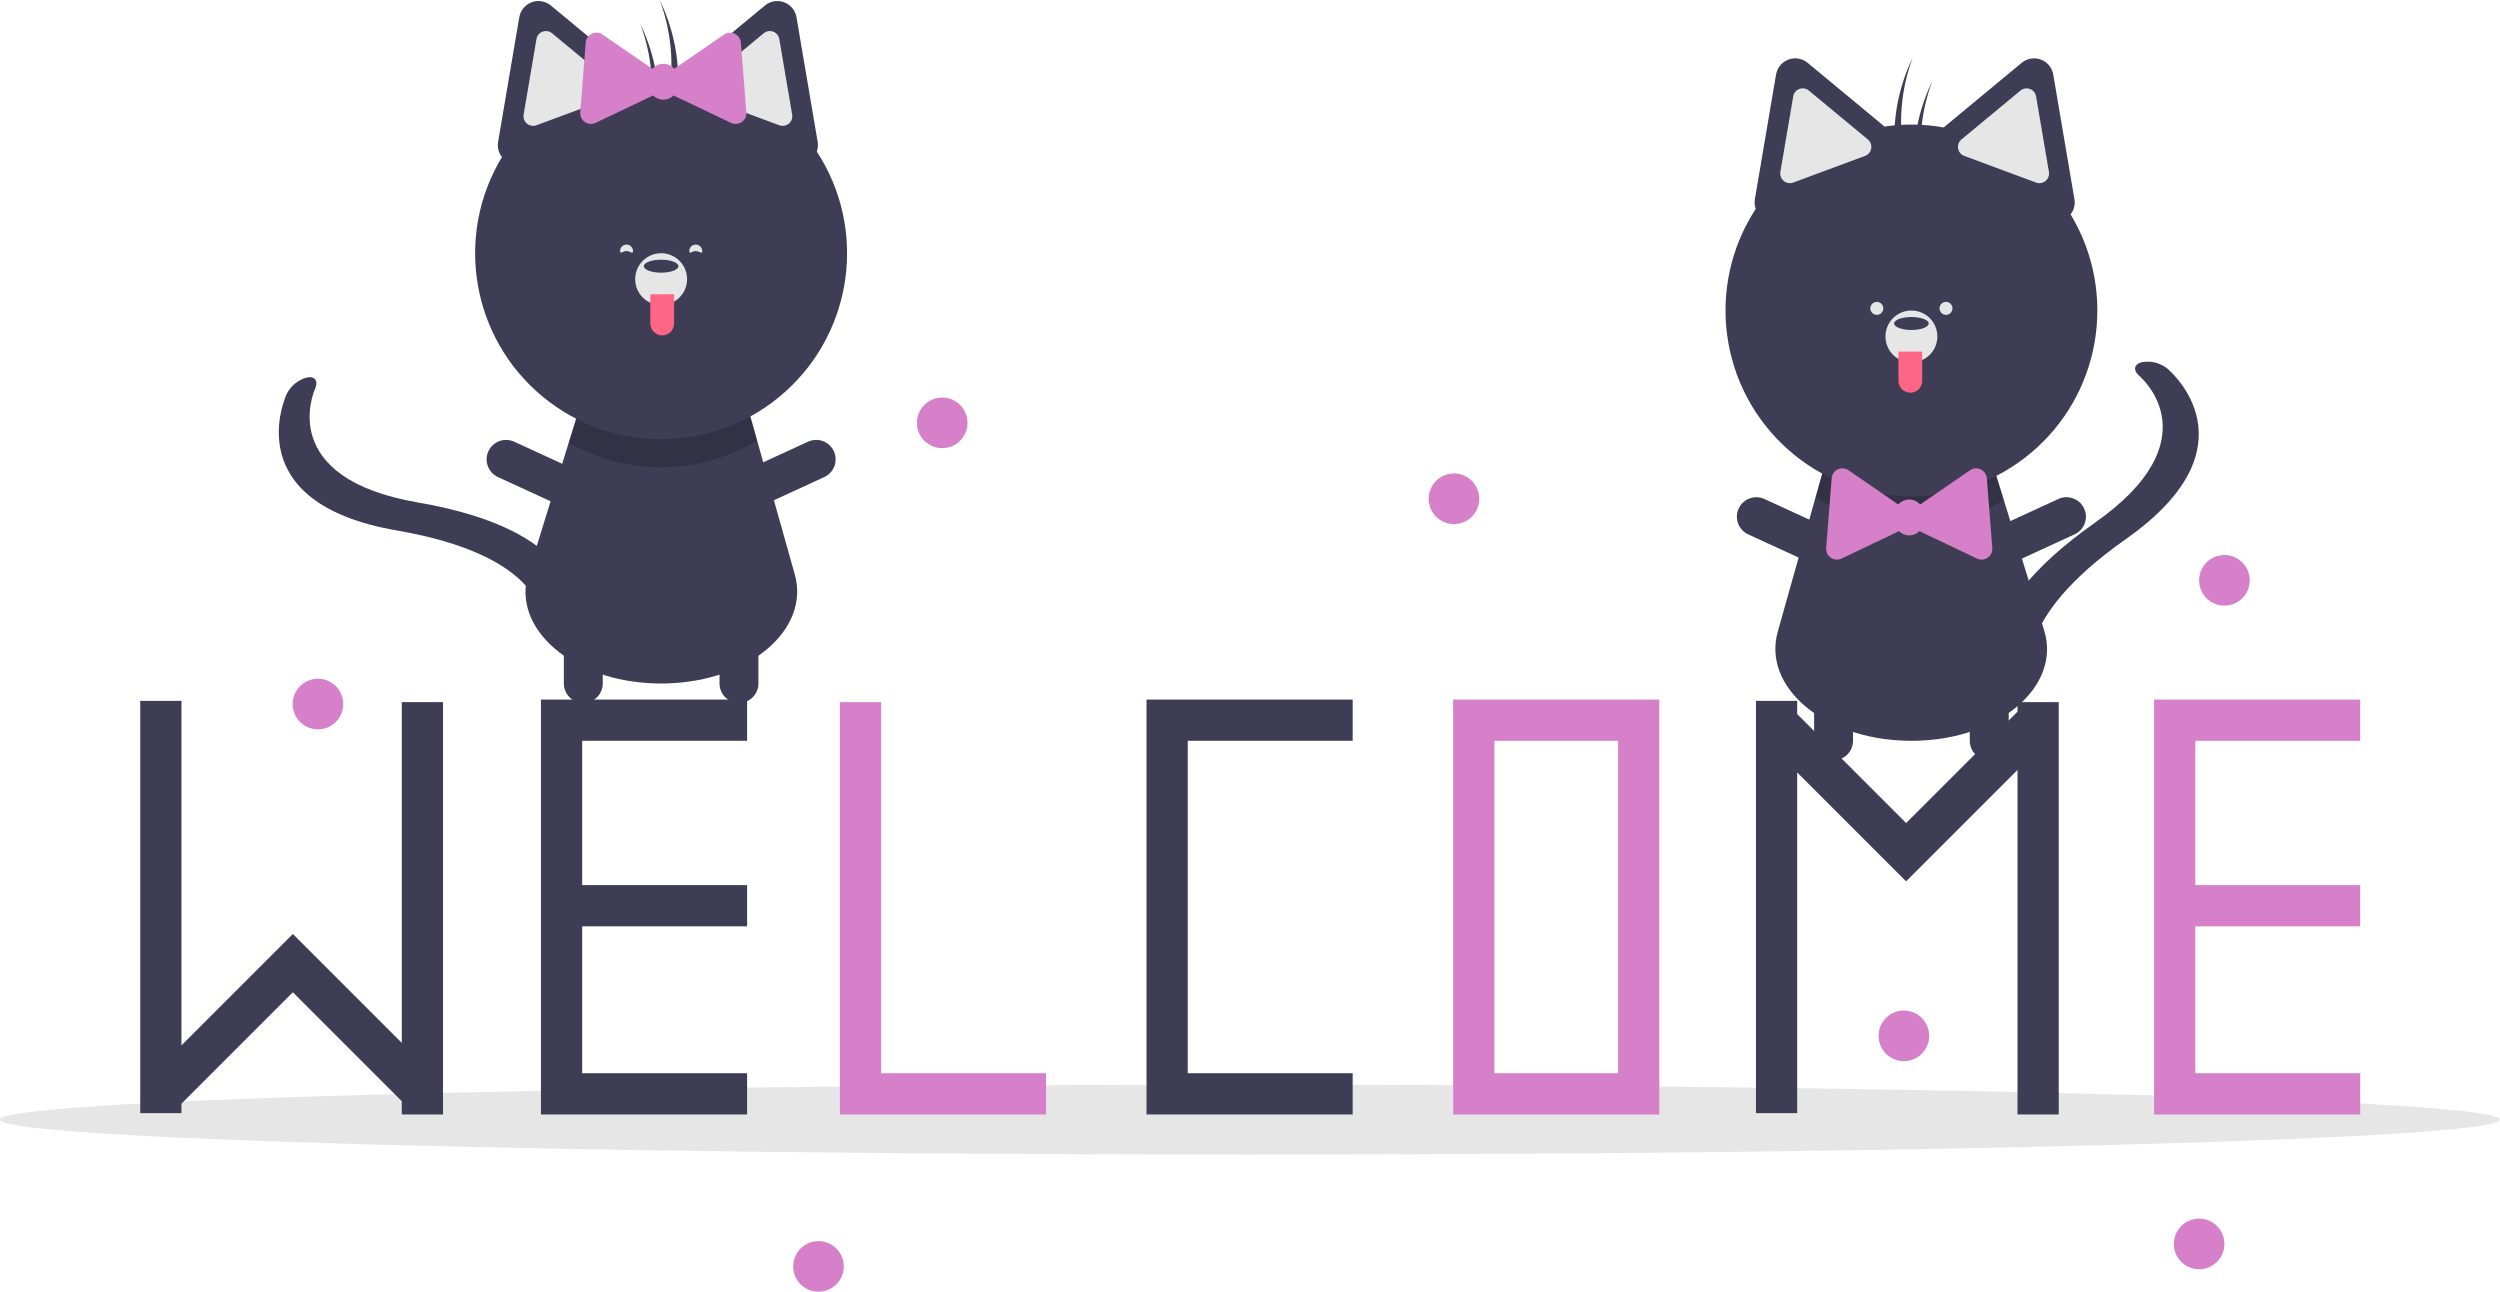
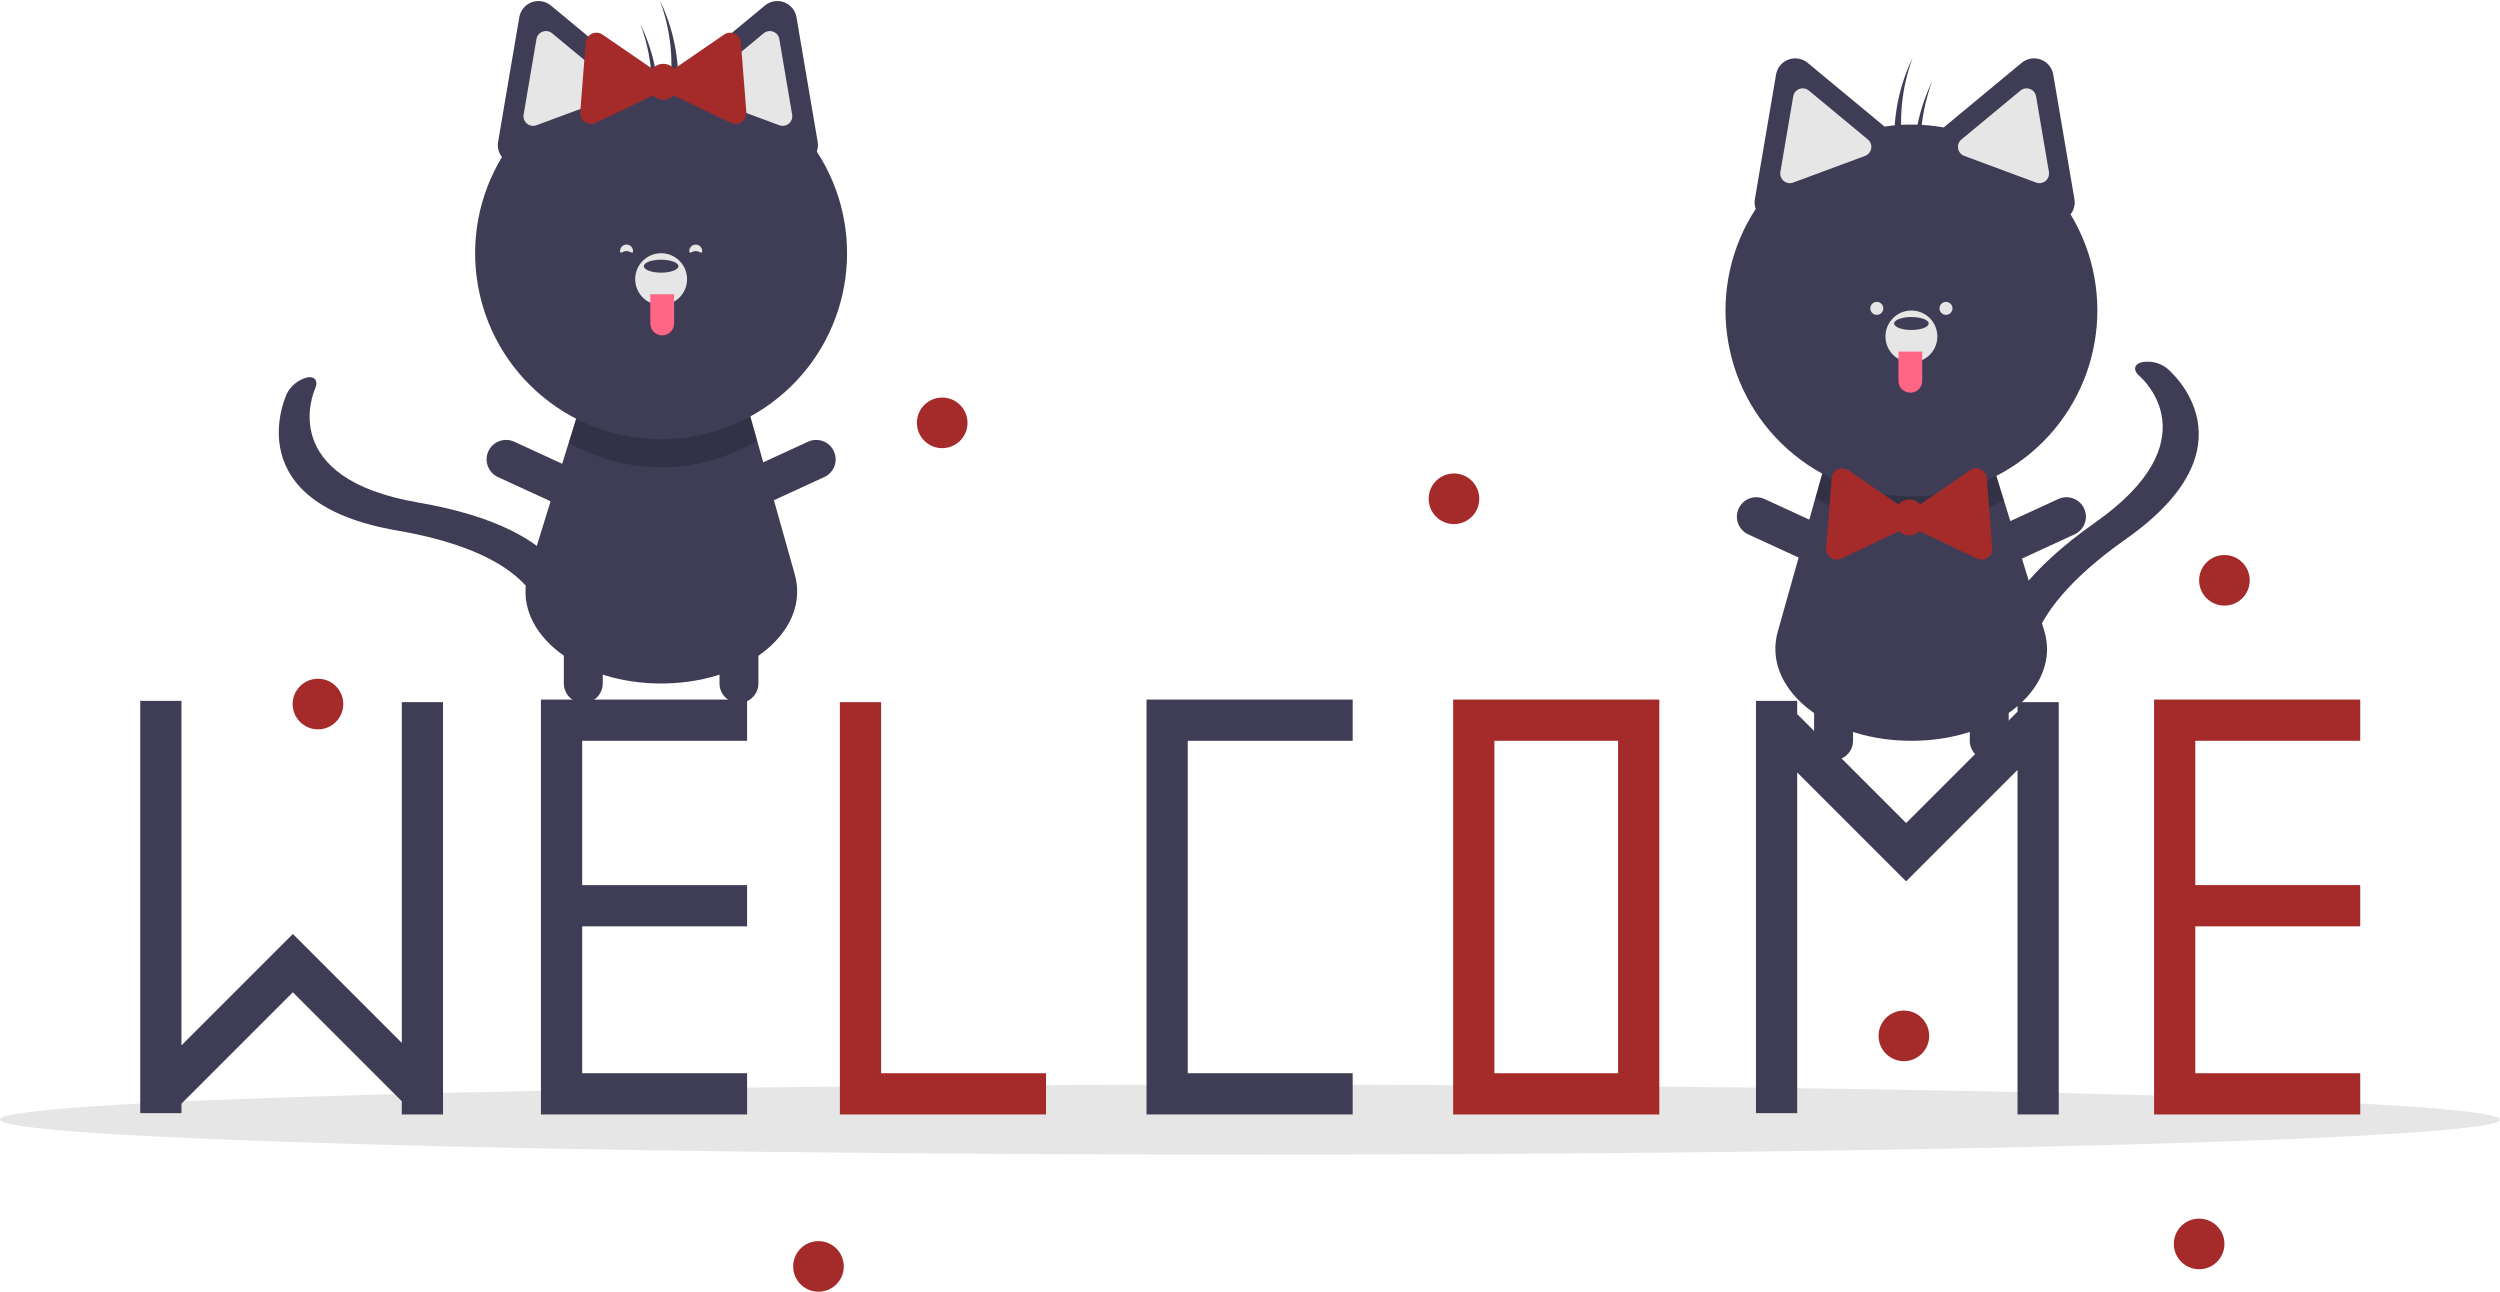
<svg xmlns="http://www.w3.org/2000/svg" data-name="Layer 1" width="889.076" height="459.38" viewBox="0 0 889.076 459.38">
  <ellipse cx="444.538" cy="398.169" rx="444.538" ry="12.435" fill="#e6e6e6" />
  <path d="M836.907,483.742c-.561.008-1.123.015-1.692.015s-1.13-.008-1.692-.015c-29.757-.677-51.326-19.269-45.836-38.777l13.387-47.589,3.383-12.041,59.976,1.023,3.645,11.78,14.348,46.366C888.502,464.119,866.934,483.065,836.907,483.742Z" transform="translate(-155.4622 -220.3102)" fill="#3f3d56" />
  <path d="M868.079,398.137a66.201,66.201,0,0,1-67.004-.761l3.383-12.041,59.976,1.023Z" transform="translate(-155.4622 -220.3102)" opacity="0.2" />
  <path d="M865.548,446.544c2.591-9.656,11.106-23.585,34.987-40.38,41.648-29.294,16.803-51.259,15.727-52.18-2.258-1.93-1.925-4.098.775-4.839a11.224,11.224,0,0,1,9.034,2.103c1.348,1.115,32.459,27.683-14.537,60.734-42.295,29.75-33.302,49.169-33.199,49.355,1.133,2.077-.684,3.739-4.063,3.716s-7.039-1.723-8.176-3.797C865.856,460.818,863.135,455.533,865.548,446.544Z" transform="translate(-155.4622 -220.3102)" fill="#3f3d56" />
  <path d="M807.534,490.677a6.92,6.92,0,0,1-6.92-6.92V453.769a6.92,6.92,0,0,1,13.841,0v29.988A6.92,6.92,0,0,1,807.534,490.677Z" transform="translate(-155.4622 -220.3102)" fill="#3f3d56" />
  <path d="M813.602,419.484a6.92,6.92,0,0,1-9.179,3.394l-27.243-12.534a6.92,6.92,0,0,1,5.785-12.574l27.243,12.534A6.92,6.92,0,0,1,813.602,419.484Z" transform="translate(-155.4622 -220.3102)" fill="#3f3d56" />
  <path d="M856.829,419.484a6.92,6.92,0,0,0,9.179,3.394l27.243-12.534a6.92,6.92,0,0,0-5.785-12.574l-27.243,12.534A6.92,6.92,0,0,0,856.829,419.484Z" transform="translate(-155.4622 -220.3102)" fill="#3f3d56" />
  <path d="M862.897,490.677a6.92,6.92,0,0,0,6.92-6.92V453.769a6.92,6.92,0,1,0-13.841,0v29.988A6.92,6.92,0,0,0,862.897,490.677Z" transform="translate(-155.4622 -220.3102)" fill="#3f3d56" />
  <path d="M891.818,296.535a6.806,6.806,0,0,0,1.373-5.408l-3.766-22.157-3.766-22.157a6.913,6.913,0,0,0-11.226-4.164L857.127,256.988l-10.426,8.64a65.694,65.694,0,0,0-21.047-.317l-10.043-8.322-17.305-14.34a6.913,6.913,0,0,0-11.226,4.164l-3.766,22.157-3.766,22.157a6.844,6.844,0,0,0,.301,3.474,66.118,66.118,0,1,0,111.969,1.935Z" transform="translate(-155.4622 -220.3102)" fill="#3f3d56" />
  <path d="M796.572,251.728a3.447,3.447,0,0,0-1.202.218,3.388,3.388,0,0,0-2.184,2.635L788.618,281.451a3.423,3.423,0,0,0,4.565,3.782l25.553-9.479a3.422,3.422,0,0,0,.993-5.844l-0-.001-20.985-17.39A3.392,3.392,0,0,0,796.572,251.728Z" transform="translate(-155.4622 -220.3102)" fill="#e6e6e6" />
  <path d="M876.167,251.728a3.392,3.392,0,0,0-2.172.792l-20.986,17.391a3.422,3.422,0,0,0,.993,5.844l25.553,9.479a3.423,3.423,0,0,0,4.565-3.782l-4.567-26.87a3.388,3.388,0,0,0-2.184-2.635A3.447,3.447,0,0,0,876.167,251.728Z" transform="translate(-155.4622 -220.3102)" fill="#e6e6e6" />
  <circle cx="679.753" cy="119.658" r="9.227" fill="#e6e6e6" />
  <ellipse cx="679.753" cy="115.044" rx="6.151" ry="2.307" fill="#3f3d56" />
  <path d="M675.14,125.04H683.598a0,0,0,0,1,0,0v10.38a4.229,4.229,0,0,1-4.229,4.229h0a4.229,4.229,0,0,1-4.229-4.229V125.04a0,0,0,0,1,0,0Z" fill="#ff6584" />
  <path d="M835.729,240.69c-.444.92-.874,1.849-1.279,2.798a65.818,65.818,0,0,0-4.651,35.344c.866-1.256,1.776-2.565,2.701-3.888A65.775,65.775,0,0,1,835.729,240.69Z" transform="translate(-155.4622 -220.3102)" fill="#3f3d56" />
  <path d="M842.649,249.148c-.444.92-.874,1.849-1.279,2.798A65.818,65.818,0,0,0,836.719,287.29c.866-1.256,1.776-2.565,2.701-3.888A65.775,65.775,0,0,1,842.649,249.148Z" transform="translate(-155.4622 -220.3102)" fill="#3f3d56" />
-   <path d="M863.985,415.199l-.975-12.398-.975-12.398a3.825,3.825,0,0,0-5.98-2.853l-10.25,7.043-7.485,5.143a5.095,5.095,0,0,0-7.749,0l-7.485-5.143L812.838,387.55a3.825,3.825,0,0,0-5.98,2.853l-.975,12.398-.975,12.398a3.825,3.825,0,0,0,5.461,3.752l11.224-5.355,9.223-4.4a5.101,5.101,0,0,0,7.262,0l9.223,4.4,11.224,5.355A3.825,3.825,0,0,0,863.985,415.199Z" transform="translate(-155.4622 -220.3102)" fill="#d680c9" />
+   <path d="M863.985,415.199l-.975-12.398-.975-12.398a3.825,3.825,0,0,0-5.98-2.853l-10.25,7.043-7.485,5.143a5.095,5.095,0,0,0-7.749,0l-7.485-5.143L812.838,387.55a3.825,3.825,0,0,0-5.98,2.853l-.975,12.398-.975,12.398a3.825,3.825,0,0,0,5.461,3.752l11.224-5.355,9.223-4.4a5.101,5.101,0,0,0,7.262,0l9.223,4.4,11.224,5.355A3.825,3.825,0,0,0,863.985,415.199Z" transform="translate(-155.4622 -220.3102)" fill="brown" />
  <circle cx="667.451" cy="109.662" r="2.307" fill="#e6e6e6" />
  <circle cx="692.056" cy="109.662" r="2.307" fill="#e6e6e6" />
  <path d="M388.888,463.362c.561.008,1.123.015,1.692.015s1.13-.008,1.692-.015c29.757-.677,51.326-19.269,45.836-38.777l-13.387-47.589L421.336,364.955l-59.976,1.023-3.645,11.78-14.348,46.366C337.293,443.739,358.861,462.685,388.888,463.362Z" transform="translate(-155.4622 -220.3102)" fill="#3f3d56" />
  <path d="M357.715,377.758a66.201,66.201,0,0,0,67.004-.761L421.336,364.955l-59.976,1.023Z" transform="translate(-155.4622 -220.3102)" opacity="0.2" />
  <path d="M352.962,420.524c-6.473-7.619-20.13-16.565-48.9-21.526-50.177-8.656-37.121-39.139-36.542-40.432,1.215-2.711-.014-4.527-2.771-4.041a11.224,11.224,0,0,0-7.266,5.766c-.741,1.585-17.492,38.91,39.127,48.673,50.957,8.79,51.139,30.19,51.125,30.403-.136,2.362,2.218,3.087,5.263,1.62s5.625-4.569,5.765-6.931C358.791,433.557,358.99,427.616,352.962,420.524Z" transform="translate(-155.4622 -220.3102)" fill="#3f3d56" />
  <path d="M418.261,470.298a6.92,6.92,0,0,0,6.92-6.92V433.389a6.92,6.92,0,0,0-13.841,0v29.988A6.92,6.92,0,0,0,418.261,470.298Z" transform="translate(-155.4622 -220.3102)" fill="#3f3d56" />
  <path d="M412.193,399.105a6.92,6.92,0,0,0,9.179,3.394l27.243-12.534a6.92,6.92,0,1,0-5.785-12.574l-27.243,12.534A6.92,6.92,0,0,0,412.193,399.105Z" transform="translate(-155.4622 -220.3102)" fill="#3f3d56" />
  <path d="M368.966,399.105a6.92,6.92,0,0,1-9.179,3.394l-27.243-12.534a6.92,6.92,0,1,1,5.785-12.574l27.243,12.534A6.92,6.92,0,0,1,368.966,399.105Z" transform="translate(-155.4622 -220.3102)" fill="#3f3d56" />
  <path d="M362.898,470.298a6.92,6.92,0,0,1-6.92-6.92V433.389a6.92,6.92,0,0,1,13.841,0v29.988A6.92,6.92,0,0,1,362.898,470.298Z" transform="translate(-155.4622 -220.3102)" fill="#3f3d56" />
  <path d="M445.947,274.221a6.844,6.844,0,0,0,.301-3.474l-3.766-22.157-3.766-22.157a6.913,6.913,0,0,0-11.226-4.164l-17.305,14.34L400.141,244.931a65.694,65.694,0,0,0-21.047.317l-10.426-8.64-17.305-14.34a6.913,6.913,0,0,0-11.226,4.164L336.37,248.59l-3.766,22.157a6.806,6.806,0,0,0,1.373,5.408,66.137,66.137,0,1,0,111.969-1.935Z" transform="translate(-155.4622 -220.3102)" fill="#3f3d56" />
  <path d="M427.051,232.14,406.066,249.53l-0.0.001a3.422,3.422,0,0,0,.993,5.844l25.553,9.479a3.423,3.423,0,0,0,4.565-3.782l-4.567-26.87a3.388,3.388,0,0,0-2.184-2.635,3.447,3.447,0,0,0-1.202-.218A3.392,3.392,0,0,0,427.051,232.14Z" transform="translate(-155.4622 -220.3102)" fill="#e6e6e6" />
  <path d="M348.427,231.566a3.388,3.388,0,0,0-2.184,2.635l-4.567,26.87a3.423,3.423,0,0,0,4.565,3.782l25.553-9.479a3.422,3.422,0,0,0,.993-5.844l-20.986-17.391a3.392,3.392,0,0,0-2.172-.792A3.447,3.447,0,0,0,348.427,231.566Z" transform="translate(-155.4622 -220.3102)" fill="#e6e6e6" />
  <circle cx="235.117" cy="99.278" r="9.227" fill="#e6e6e6" />
  <ellipse cx="235.117" cy="94.665" rx="6.151" ry="2.307" fill="#3f3d56" />
  <path d="M390.964,324.971h0A4.229,4.229,0,0,1,395.193,329.2v10.38a0,0,0,0,1,0,0h-8.458a0,0,0,0,1,0,0V329.2A4.229,4.229,0,0,1,390.964,324.971Z" transform="translate(626.4652 444.2411) rotate(-180)" fill="#ff6584" />
  <path d="M390.066,220.31c.444.92.874,1.849,1.279,2.798a65.818,65.818,0,0,1,4.651,35.344c-.866-1.256-1.776-2.565-2.701-3.888A65.775,65.775,0,0,0,390.066,220.31Z" transform="translate(-155.4622 -220.3102)" fill="#3f3d56" />
  <path d="M383.146,228.768c.444.92.874,1.849,1.279,2.798a65.818,65.818,0,0,1,4.651,35.344c-.866-1.256-1.776-2.565-2.701-3.888A65.775,65.775,0,0,0,383.146,228.768Z" transform="translate(-155.4622 -220.3102)" fill="#3f3d56" />
-   <path d="M361.81,260.258l.975-12.398.975-12.398a3.825,3.825,0,0,1,5.98-2.853l10.25,7.043,7.485,5.143a5.095,5.095,0,0,1,7.749,0l7.485-5.143,10.25-7.043a3.825,3.825,0,0,1,5.98,2.853l.975,12.398.975,12.398a3.825,3.825,0,0,1-5.461,3.752L404.202,258.655l-9.223-4.4a5.101,5.101,0,0,1-7.262,0l-9.223,4.4L367.27,264.01A3.825,3.825,0,0,1,361.81,260.258Z" transform="translate(-155.4622 -220.3102)" fill="#d680c9" />
+   <path d="M361.81,260.258l.975-12.398.975-12.398a3.825,3.825,0,0,1,5.98-2.853l10.25,7.043,7.485,5.143a5.095,5.095,0,0,1,7.749,0l7.485-5.143,10.25-7.043a3.825,3.825,0,0,1,5.98,2.853l.975,12.398.975,12.398a3.825,3.825,0,0,1-5.461,3.752L404.202,258.655l-9.223-4.4a5.101,5.101,0,0,1-7.262,0l-9.223,4.4L367.27,264.01A3.825,3.825,0,0,1,361.81,260.258Z" transform="translate(-155.4622 -220.3102)" fill="brown" />
  <path d="M400.575,309.592c0,1.274,1.033,0,2.307,0s2.307,1.274,2.307,0a2.307,2.307,0,0,0-4.614,0Z" transform="translate(-155.4622 -220.3102)" fill="#e6e6e6" />
  <path d="M380.583,309.592c0,1.274-1.033,0-2.307,0s-2.307,1.274-2.307,0a2.307,2.307,0,0,1,4.614,0Z" transform="translate(-155.4622 -220.3102)" fill="#e6e6e6" />
  <polygon points="481.05 263.451 481.05 248.788 407.736 248.788 407.736 249.705 407.736 263.451 407.736 381.67 407.736 396.333 422.399 396.333 481.05 396.333 481.05 381.67 422.399 381.67 422.399 263.451 481.05 263.451" fill="#3f3d56" />
-   <path d="M672.253,469.099V616.643h73.314V469.099Zm58.651,132.882h-43.988V483.761h43.988Z" transform="translate(-155.4622 -220.3102)" fill="#d680c9" />
-   <polygon points="313.344 381.67 313.344 249.705 298.681 249.705 298.681 381.67 298.681 396.333 313.344 396.333 371.995 396.333 371.995 381.67 313.344 381.67" fill="#d680c9" />
+   <path d="M672.253,469.099V616.643h73.314V469.099Zm58.651,132.882h-43.988V483.761h43.988Z" transform="translate(-155.4622 -220.3102)" fill="brown" />
+   <polygon points="313.344 381.67 313.344 249.705 298.681 249.705 298.681 381.67 298.681 396.333 313.344 396.333 371.995 396.333 371.995 381.67 313.344 381.67" fill="brown" />
  <polygon points="265.69 263.451 265.69 248.788 192.376 248.788 192.376 249.705 192.376 263.451 192.376 314.771 192.376 329.434 192.376 381.67 192.376 396.333 207.039 396.333 265.69 396.333 265.69 381.67 207.039 381.67 207.039 329.434 265.69 329.434 265.69 314.771 207.039 314.771 207.039 263.451 265.69 263.451" fill="#3f3d56" />
-   <polygon points="839.372 263.451 839.372 248.788 766.058 248.788 766.058 249.705 766.058 263.451 766.058 314.771 766.058 329.434 766.058 381.67 766.058 396.333 780.721 396.333 839.372 396.333 839.372 381.67 780.721 381.67 780.721 329.434 839.372 329.434 839.372 314.771 780.721 314.771 780.721 263.451 839.372 263.451" fill="#d680c9" />
+   <polygon points="839.372 263.451 839.372 248.788 766.058 248.788 766.058 249.705 766.058 263.451 766.058 314.771 766.058 329.434 766.058 381.67 766.058 396.333 780.721 396.333 839.372 396.333 839.372 381.67 780.721 381.67 780.721 329.434 839.372 329.434 839.372 314.771 780.721 314.771 780.721 263.451 839.372 263.451" fill="brown" />
  <polygon points="142.889 249.705 142.889 370.89 104.228 332.23 104.14 332.319 104.058 332.237 64.535 371.76 64.535 249.247 49.872 249.247 49.872 395.875 64.535 395.875 64.535 392.496 104.147 352.884 142.889 391.627 142.889 396.333 157.552 396.333 157.552 249.705 142.889 249.705" fill="#3f3d56" />
  <polygon points="717.488 249.705 717.488 253.083 677.876 292.695 639.133 253.953 639.133 249.247 624.47 249.247 624.47 395.875 639.133 395.875 639.133 274.689 677.794 313.35 677.883 313.261 677.964 313.342 717.488 273.819 717.488 396.333 732.15 396.333 732.15 249.705 717.488 249.705" fill="#3f3d56" />
-   <circle cx="335.076" cy="150.38" r="9" fill="#d680c9" />
-   <circle cx="113.076" cy="250.38" r="9" fill="#d680c9" />
-   <circle cx="291.076" cy="450.38" r="9" fill="#d680c9" />
-   <circle cx="517.076" cy="177.38" r="9" fill="#d680c9" />
-   <circle cx="782.076" cy="442.38" r="9" fill="#d680c9" />
-   <circle cx="791.076" cy="206.38" r="9" fill="#d680c9" />
-   <circle cx="677.076" cy="368.38" r="9" fill="#d680c9" />
+   <circle cx="335.076" cy="150.38" r="9" fill="brown" />
+   <circle cx="113.076" cy="250.38" r="9" fill="brown" />
+   <circle cx="291.076" cy="450.38" r="9" fill="brown" />
+   <circle cx="517.076" cy="177.38" r="9" fill="brown" />
+   <circle cx="782.076" cy="442.38" r="9" fill="brown" />
+   <circle cx="791.076" cy="206.38" r="9" fill="brown" />
+   <circle cx="677.076" cy="368.38" r="9" fill="brown" />
</svg>
